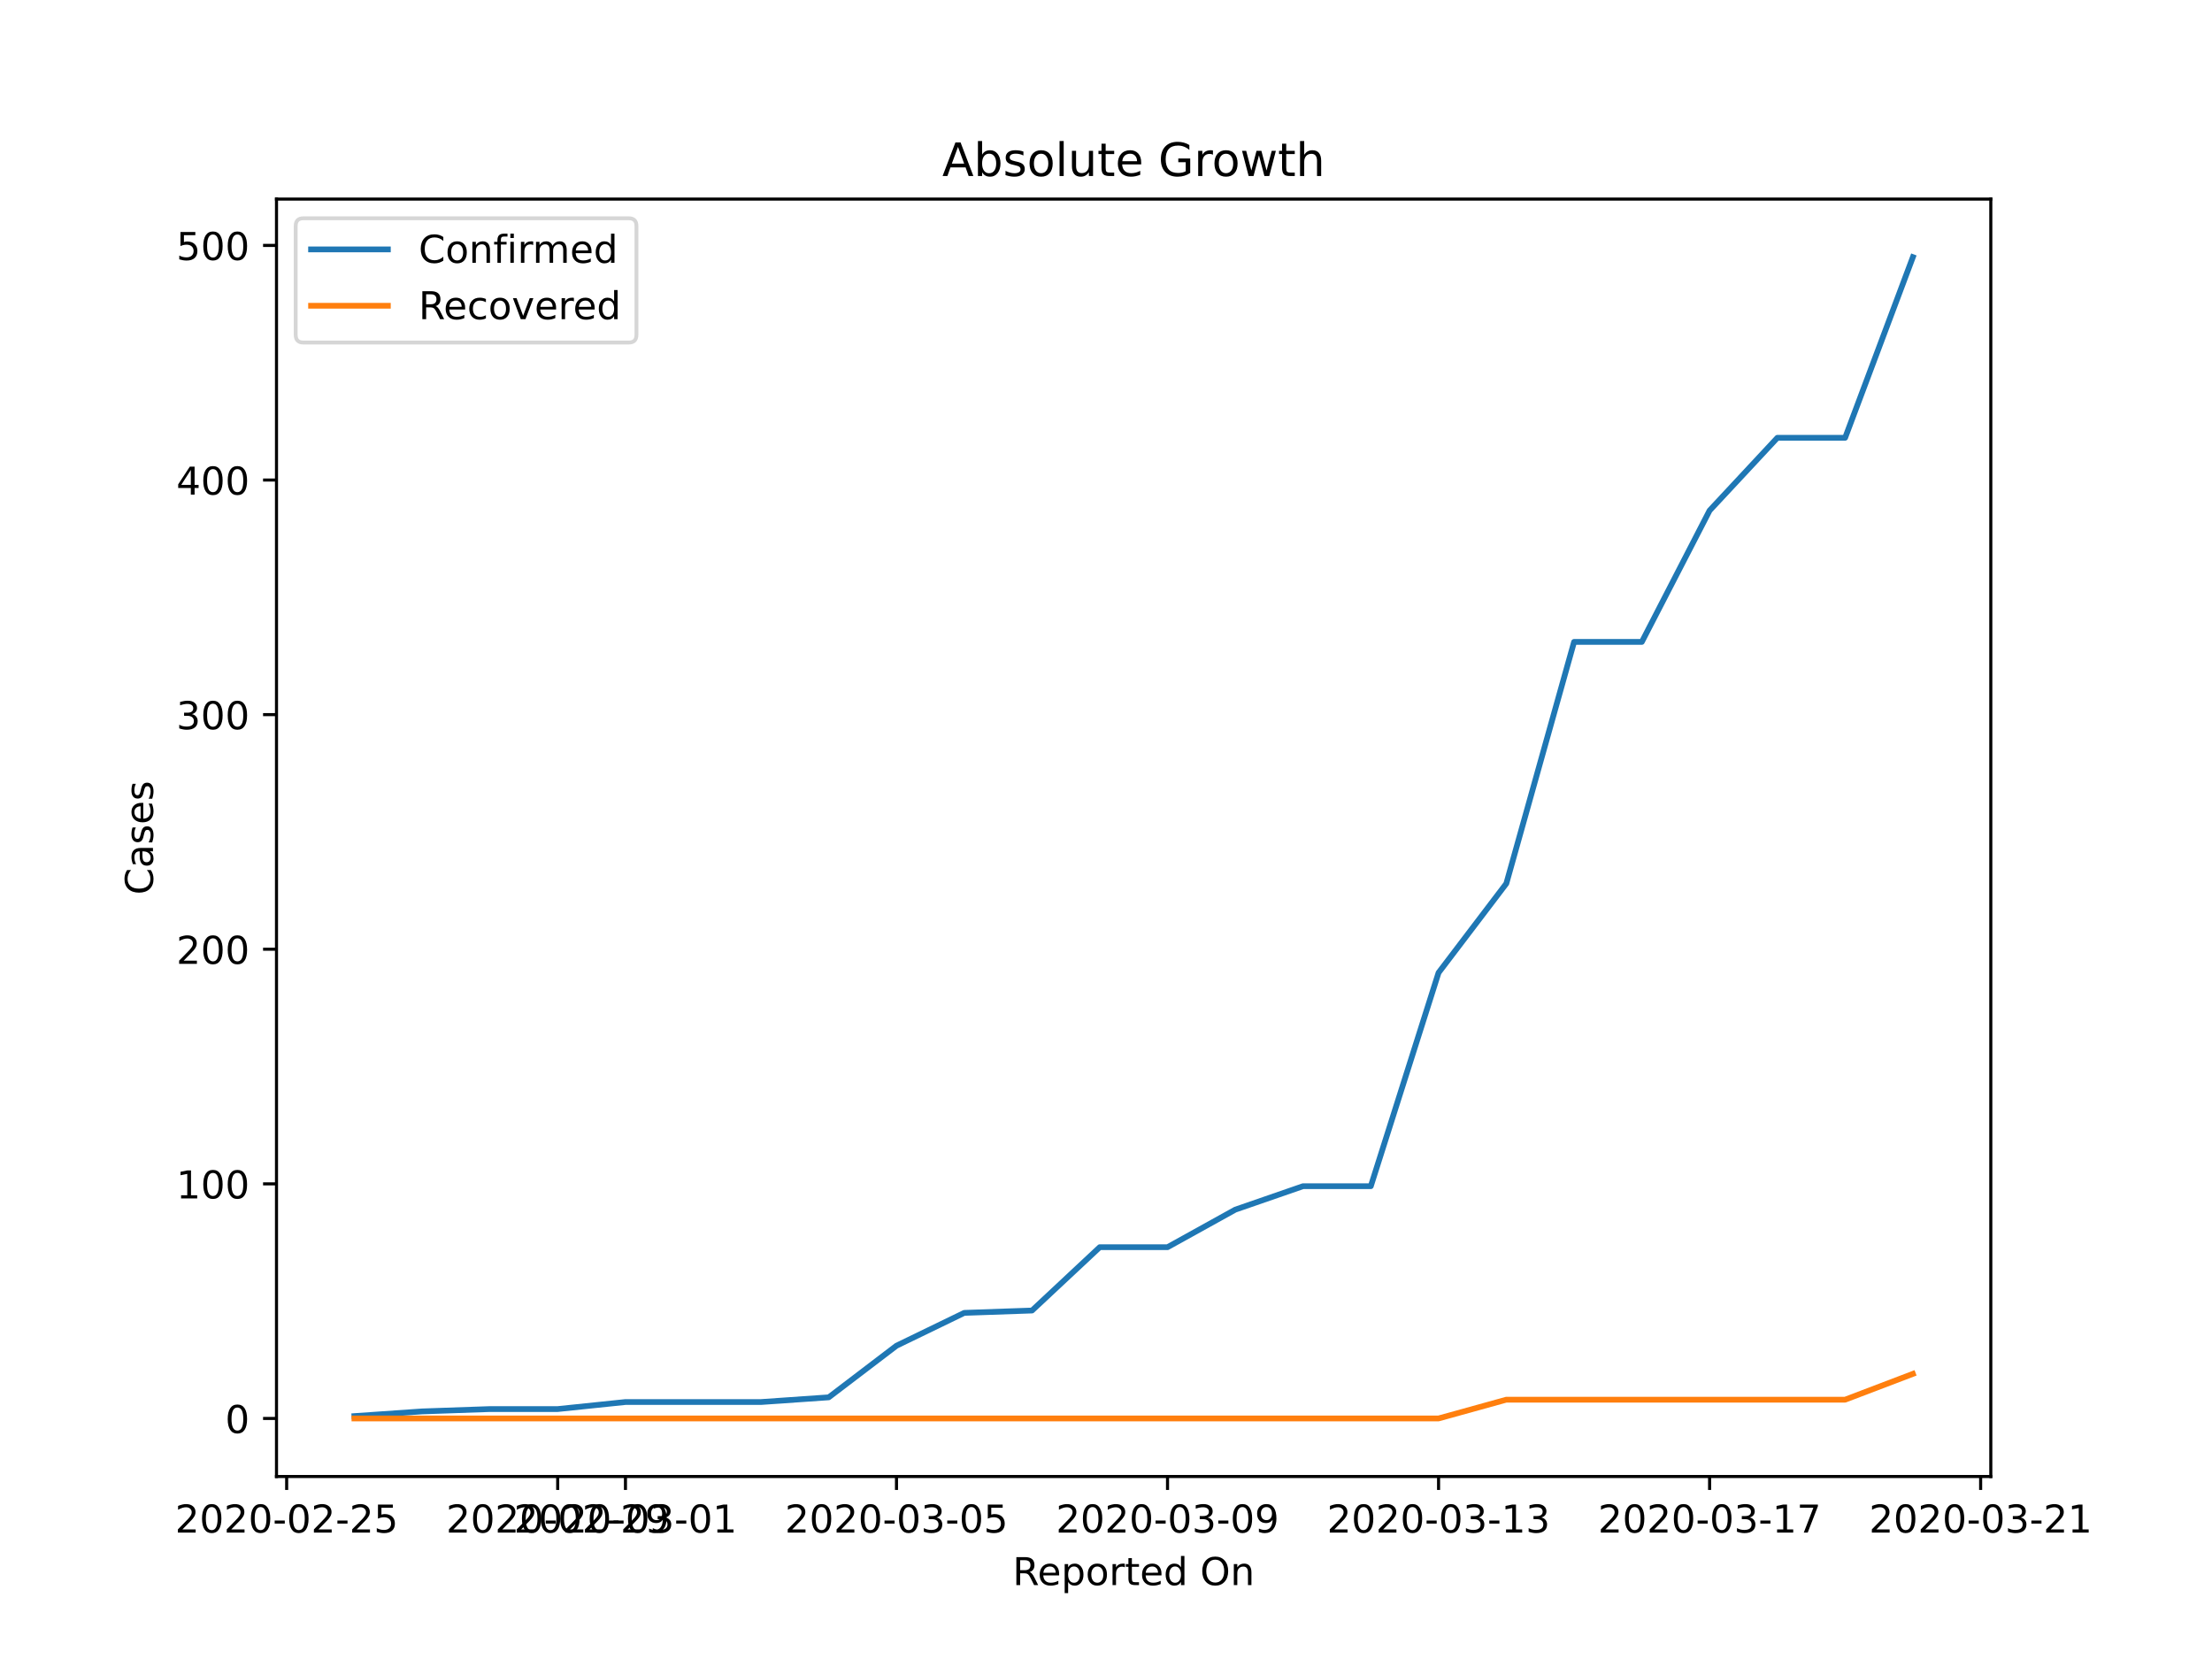
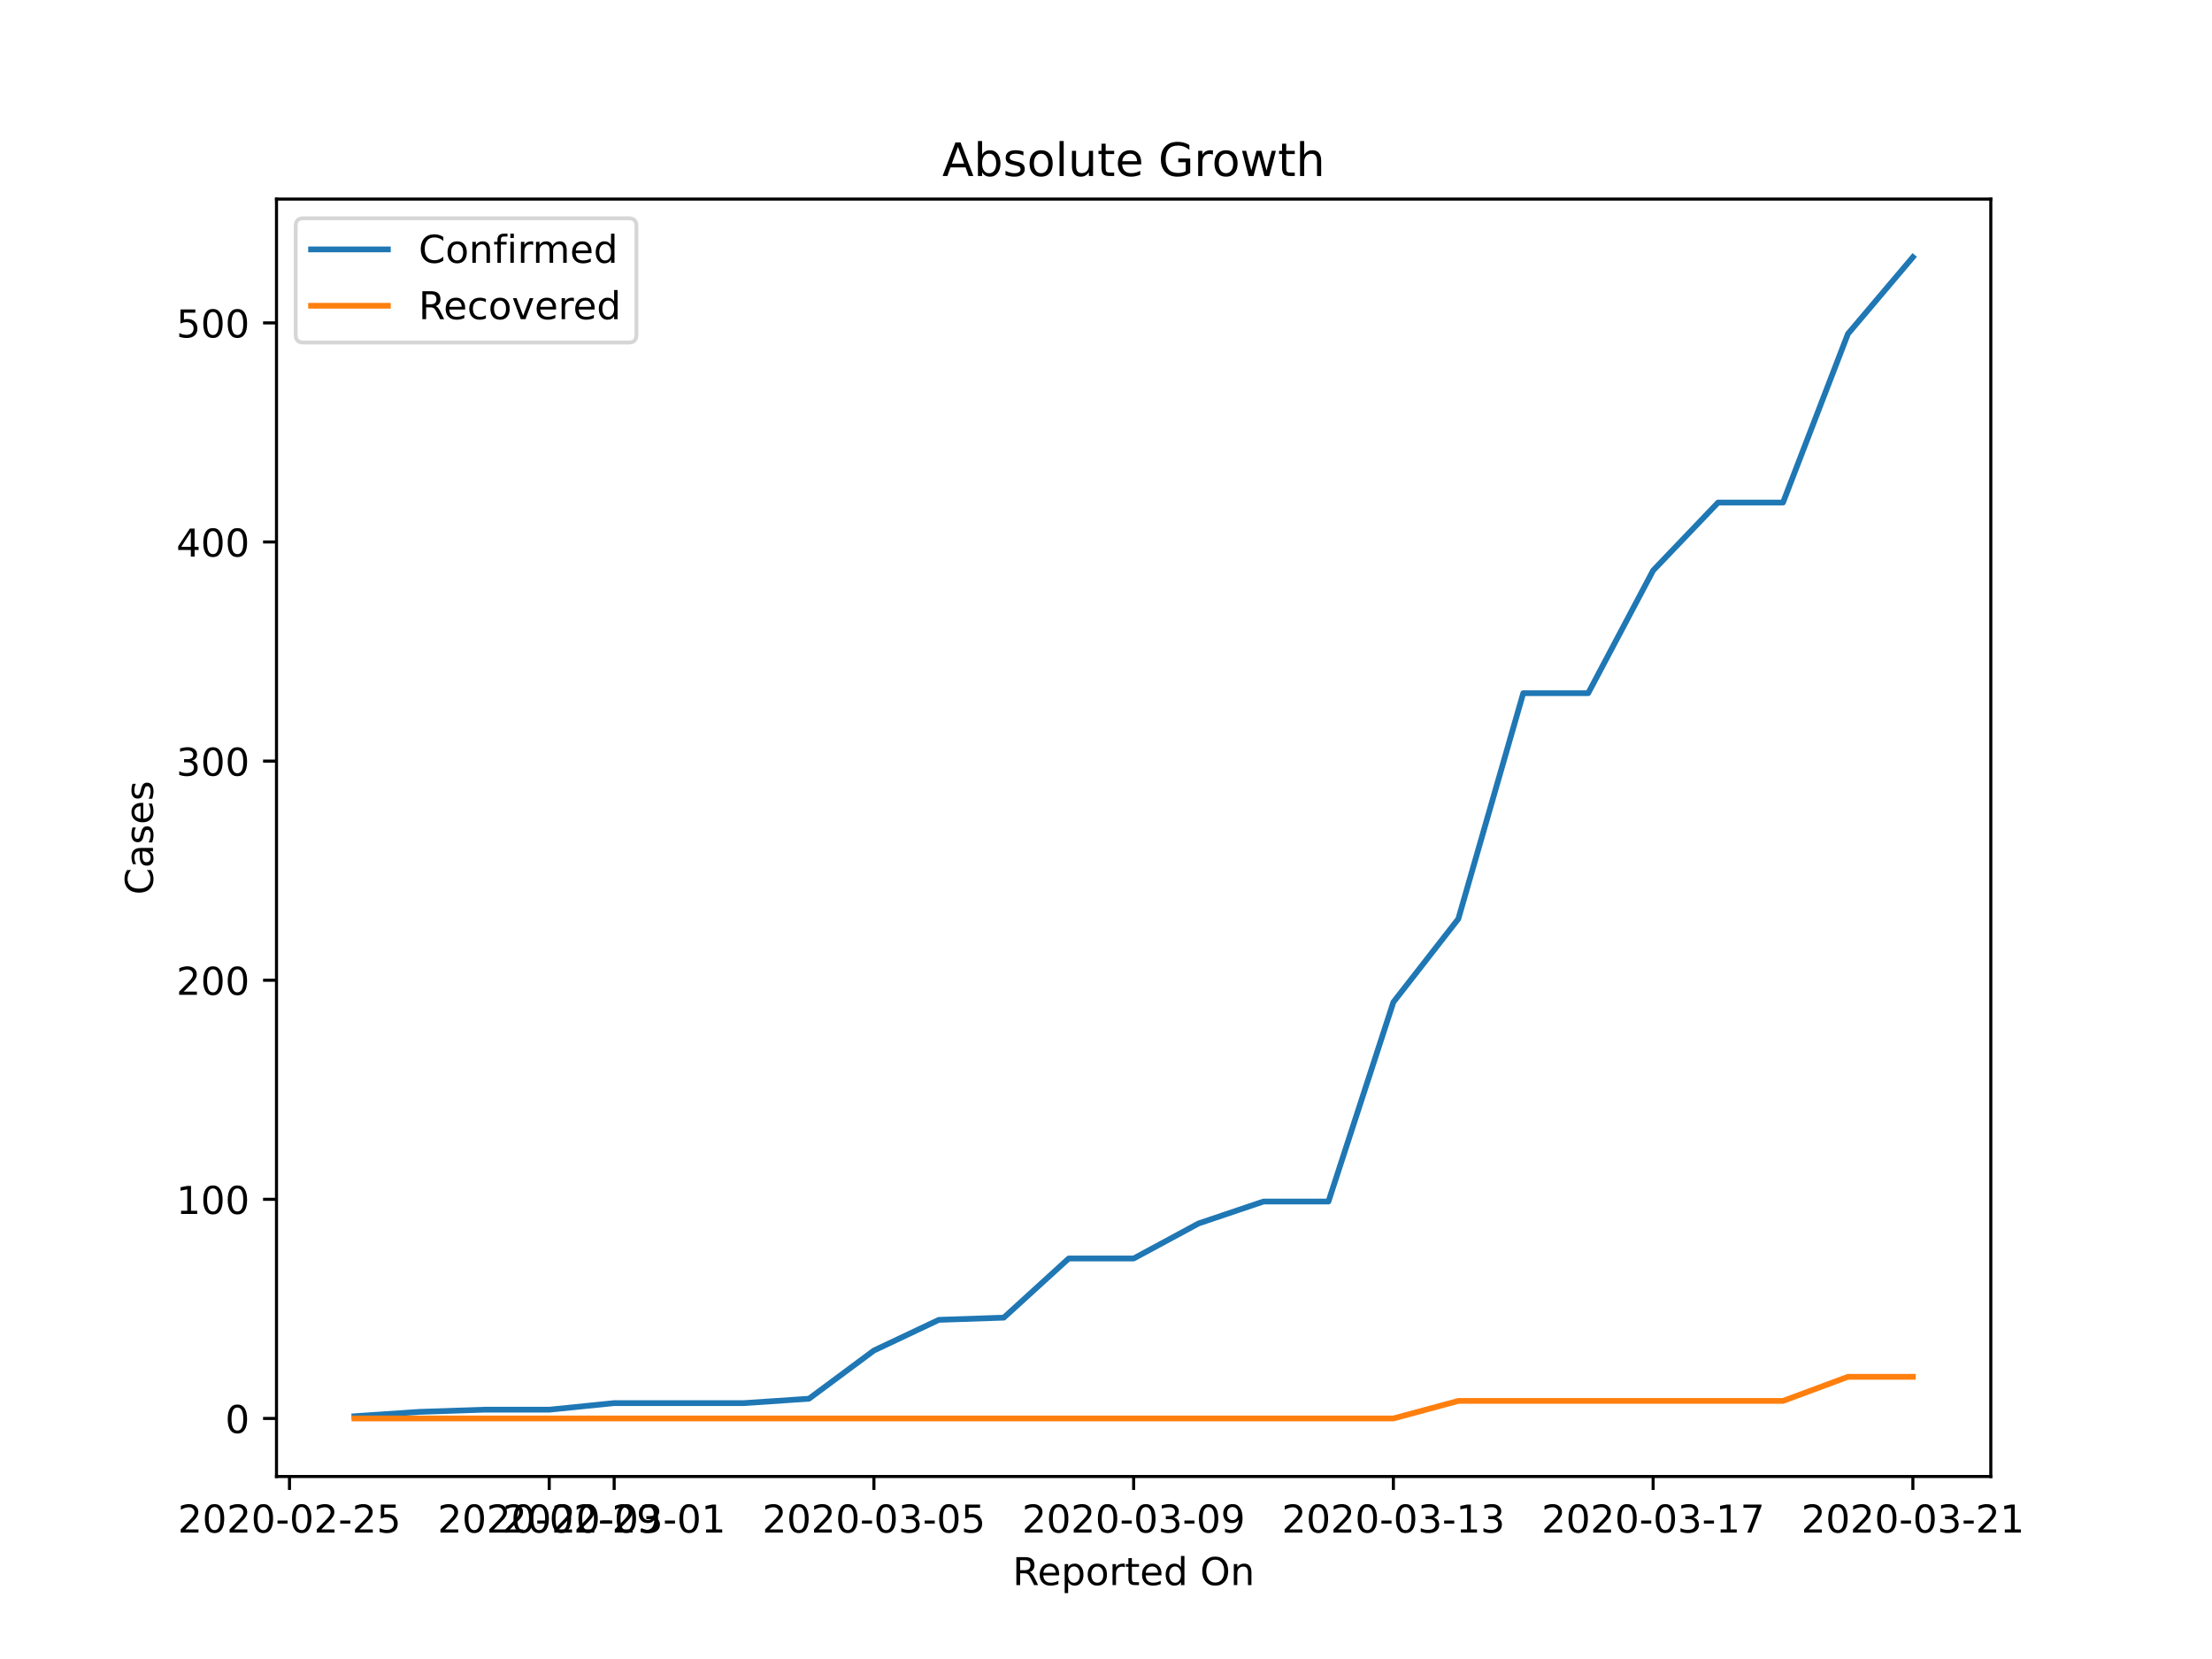
<svg xmlns="http://www.w3.org/2000/svg" xmlns:xlink="http://www.w3.org/1999/xlink" height="432pt" version="1.1" viewBox="0 0 576 432" width="576pt">
  <defs>
    <style type="text/css">
*{stroke-linecap:butt;stroke-linejoin:round;}
  </style>
  </defs>
  <g id="figure_1">
    <g id="patch_1">
      <path d="M 0 432  L 576 432  L 576 0  L 0 0  z " style="fill:#ffffff;" />
    </g>
    <g id="axes_1">
      <g id="patch_2">
        <path d="M 72 384.48  L 518.4 384.48  L 518.4 51.84  L 72 51.84  z " style="fill:#ffffff;" />
      </g>
      <g id="matplotlib.axis_1">
        <g id="xtick_1">
          <g id="line2d_1">
            <defs>
-               <path d="M 0 0  L 0 3.5  " id="m8ce89a7903" style="stroke:#000000;stroke-width:0.8;" />
-             </defs>
-             <g>
-               <use style="stroke:#000000;stroke-width:0.8;" x="74.647" xlink:href="#m8ce89a7903" y="384.48" />
+               <path d="M 0 0  L 0 3.5  " id="mc4f2604d5c" style="stroke:#000000;stroke-width:0.8;" />
+             </defs>
+             <g>
+               <use style="stroke:#000000;stroke-width:0.8;" x="75.382" xlink:href="#mc4f2604d5c" y="384.48" />
            </g>
          </g>
          <g id="text_1">
            <defs>
              <path d="M 19.188 8.297  L 53.609 8.297  L 53.609 0  L 7.328 0  L 7.328 8.297  Q 12.938 14.109 22.625 23.891  Q 32.328 33.688 34.812 36.531  Q 39.547 41.844 41.422 45.531  Q 43.312 49.219 43.312 52.781  Q 43.312 58.594 39.234 62.25  Q 35.156 65.922 28.609 65.922  Q 23.969 65.922 18.812 64.312  Q 13.672 62.703 7.812 59.422  L 7.812 69.391  Q 13.766 71.781 18.938 73  Q 24.125 74.219 28.422 74.219  Q 39.75 74.219 46.484 68.547  Q 53.219 62.891 53.219 53.422  Q 53.219 48.922 51.531 44.891  Q 49.859 40.875 45.406 35.406  Q 44.188 33.984 37.641 27.219  Q 31.109 20.453 19.188 8.297  z " id="DejaVuSans-50" />
              <path d="M 31.781 66.406  Q 24.172 66.406 20.328 58.906  Q 16.5 51.422 16.5 36.375  Q 16.5 21.391 20.328 13.891  Q 24.172 6.391 31.781 6.391  Q 39.453 6.391 43.281 13.891  Q 47.125 21.391 47.125 36.375  Q 47.125 51.422 43.281 58.906  Q 39.453 66.406 31.781 66.406  z M 31.781 74.219  Q 44.047 74.219 50.516 64.516  Q 56.984 54.828 56.984 36.375  Q 56.984 17.969 50.516 8.266  Q 44.047 -1.422 31.781 -1.422  Q 19.531 -1.422 13.062 8.266  Q 6.594 17.969 6.594 36.375  Q 6.594 54.828 13.062 64.516  Q 19.531 74.219 31.781 74.219  z " id="DejaVuSans-48" />
              <path d="M 4.891 31.391  L 31.203 31.391  L 31.203 23.391  L 4.891 23.391  z " id="DejaVuSans-45" />
              <path d="M 10.797 72.906  L 49.516 72.906  L 49.516 64.594  L 19.828 64.594  L 19.828 46.734  Q 21.969 47.469 24.109 47.828  Q 26.266 48.188 28.422 48.188  Q 40.625 48.188 47.75 41.5  Q 54.891 34.812 54.891 23.391  Q 54.891 11.625 47.562 5.094  Q 40.234 -1.422 26.906 -1.422  Q 22.312 -1.422 17.547 -0.641  Q 12.797 0.141 7.719 1.703  L 7.719 11.625  Q 12.109 9.234 16.797 8.062  Q 21.484 6.891 26.703 6.891  Q 35.156 6.891 40.078 11.328  Q 45.016 15.766 45.016 23.391  Q 45.016 31 40.078 35.438  Q 35.156 39.891 26.703 39.891  Q 22.75 39.891 18.812 39.016  Q 14.891 38.141 10.797 36.281  z " id="DejaVuSans-53" />
            </defs>
-             <g transform="translate(45.58883 399.0784)scale(0.1 -0.1)">
+             <g transform="translate(46.32401 399.0784)scale(0.1 -0.1)">
              <use xlink:href="#DejaVuSans-50" />
              <use x="63.623" xlink:href="#DejaVuSans-48" />
              <use x="127.246" xlink:href="#DejaVuSans-50" />
              <use x="190.869" xlink:href="#DejaVuSans-48" />
              <use x="254.492" xlink:href="#DejaVuSans-45" />
              <use x="290.576" xlink:href="#DejaVuSans-48" />
              <use x="354.199" xlink:href="#DejaVuSans-50" />
              <use x="417.822" xlink:href="#DejaVuSans-45" />
              <use x="453.906" xlink:href="#DejaVuSans-50" />
              <use x="517.529" xlink:href="#DejaVuSans-53" />
            </g>
          </g>
        </g>
        <g id="xtick_2">
          <g id="line2d_2">
            <g>
-               <use style="stroke:#000000;stroke-width:0.8;" x="145.224" xlink:href="#m8ce89a7903" y="384.48" />
+               <use style="stroke:#000000;stroke-width:0.8;" x="143.018" xlink:href="#mc4f2604d5c" y="384.48" />
            </g>
          </g>
          <g id="text_2">
            <defs>
              <path d="M 10.984 1.516  L 10.984 10.5  Q 14.703 8.734 18.5 7.812  Q 22.312 6.891 25.984 6.891  Q 35.75 6.891 40.891 13.453  Q 46.047 20.016 46.781 33.406  Q 43.953 29.203 39.594 26.953  Q 35.25 24.703 29.984 24.703  Q 19.047 24.703 12.672 31.312  Q 6.297 37.938 6.297 49.422  Q 6.297 60.641 12.938 67.422  Q 19.578 74.219 30.609 74.219  Q 43.266 74.219 49.922 64.516  Q 56.594 54.828 56.594 36.375  Q 56.594 19.141 48.406 8.859  Q 40.234 -1.422 26.422 -1.422  Q 22.703 -1.422 18.891 -0.688  Q 15.094 0.047 10.984 1.516  z M 30.609 32.422  Q 37.25 32.422 41.125 36.953  Q 45.016 41.5 45.016 49.422  Q 45.016 57.281 41.125 61.844  Q 37.25 66.406 30.609 66.406  Q 23.969 66.406 20.094 61.844  Q 16.219 57.281 16.219 49.422  Q 16.219 41.5 20.094 36.953  Q 23.969 32.422 30.609 32.422  z " id="DejaVuSans-57" />
            </defs>
-             <g transform="translate(116.1659 399.0784)scale(0.1 -0.1)">
+             <g transform="translate(113.9604 399.0784)scale(0.1 -0.1)">
              <use xlink:href="#DejaVuSans-50" />
              <use x="63.623" xlink:href="#DejaVuSans-48" />
              <use x="127.246" xlink:href="#DejaVuSans-50" />
              <use x="190.869" xlink:href="#DejaVuSans-48" />
              <use x="254.492" xlink:href="#DejaVuSans-45" />
              <use x="290.576" xlink:href="#DejaVuSans-48" />
              <use x="354.199" xlink:href="#DejaVuSans-50" />
              <use x="417.822" xlink:href="#DejaVuSans-45" />
              <use x="453.906" xlink:href="#DejaVuSans-50" />
              <use x="517.529" xlink:href="#DejaVuSans-57" />
            </g>
          </g>
        </g>
        <g id="xtick_3">
          <g id="line2d_3">
            <g>
-               <use style="stroke:#000000;stroke-width:0.8;" x="162.868" xlink:href="#m8ce89a7903" y="384.48" />
+               <use style="stroke:#000000;stroke-width:0.8;" x="159.927" xlink:href="#mc4f2604d5c" y="384.48" />
            </g>
          </g>
          <g id="text_3">
            <defs>
              <path d="M 40.578 39.312  Q 47.656 37.797 51.625 33  Q 55.609 28.219 55.609 21.188  Q 55.609 10.406 48.188 4.484  Q 40.766 -1.422 27.094 -1.422  Q 22.516 -1.422 17.656 -0.516  Q 12.797 0.391 7.625 2.203  L 7.625 11.719  Q 11.719 9.328 16.594 8.109  Q 21.484 6.891 26.812 6.891  Q 36.078 6.891 40.938 10.547  Q 45.797 14.203 45.797 21.188  Q 45.797 27.641 41.281 31.266  Q 36.766 34.906 28.719 34.906  L 20.219 34.906  L 20.219 43.016  L 29.109 43.016  Q 36.375 43.016 40.234 45.922  Q 44.094 48.828 44.094 54.297  Q 44.094 59.906 40.109 62.906  Q 36.141 65.922 28.719 65.922  Q 24.656 65.922 20.016 65.031  Q 15.375 64.156 9.812 62.312  L 9.812 71.094  Q 15.438 72.656 20.344 73.438  Q 25.25 74.219 29.594 74.219  Q 40.828 74.219 47.359 69.109  Q 53.906 64.016 53.906 55.328  Q 53.906 49.266 50.438 45.094  Q 46.969 40.922 40.578 39.312  z " id="DejaVuSans-51" />
              <path d="M 12.406 8.297  L 28.516 8.297  L 28.516 63.922  L 10.984 60.406  L 10.984 69.391  L 28.422 72.906  L 38.281 72.906  L 38.281 8.297  L 54.391 8.297  L 54.391 0  L 12.406 0  z " id="DejaVuSans-49" />
            </defs>
-             <g transform="translate(133.8102 399.0784)scale(0.1 -0.1)">
+             <g transform="translate(130.8695 399.0784)scale(0.1 -0.1)">
              <use xlink:href="#DejaVuSans-50" />
              <use x="63.623" xlink:href="#DejaVuSans-48" />
              <use x="127.246" xlink:href="#DejaVuSans-50" />
              <use x="190.869" xlink:href="#DejaVuSans-48" />
              <use x="254.492" xlink:href="#DejaVuSans-45" />
              <use x="290.576" xlink:href="#DejaVuSans-48" />
              <use x="354.199" xlink:href="#DejaVuSans-51" />
              <use x="417.822" xlink:href="#DejaVuSans-45" />
              <use x="453.906" xlink:href="#DejaVuSans-48" />
              <use x="517.529" xlink:href="#DejaVuSans-49" />
            </g>
          </g>
        </g>
        <g id="xtick_4">
          <g id="line2d_4">
            <g>
-               <use style="stroke:#000000;stroke-width:0.8;" x="233.445" xlink:href="#m8ce89a7903" y="384.48" />
+               <use style="stroke:#000000;stroke-width:0.8;" x="227.564" xlink:href="#mc4f2604d5c" y="384.48" />
            </g>
          </g>
          <g id="text_4">
-             <g transform="translate(204.3872 399.0784)scale(0.1 -0.1)">
+             <g transform="translate(198.5058 399.0784)scale(0.1 -0.1)">
              <use xlink:href="#DejaVuSans-50" />
              <use x="63.623" xlink:href="#DejaVuSans-48" />
              <use x="127.246" xlink:href="#DejaVuSans-50" />
              <use x="190.869" xlink:href="#DejaVuSans-48" />
              <use x="254.492" xlink:href="#DejaVuSans-45" />
              <use x="290.576" xlink:href="#DejaVuSans-48" />
              <use x="354.199" xlink:href="#DejaVuSans-51" />
              <use x="417.822" xlink:href="#DejaVuSans-45" />
              <use x="453.906" xlink:href="#DejaVuSans-48" />
              <use x="517.529" xlink:href="#DejaVuSans-53" />
            </g>
          </g>
        </g>
        <g id="xtick_5">
          <g id="line2d_5">
            <g>
-               <use style="stroke:#000000;stroke-width:0.8;" x="304.022" xlink:href="#m8ce89a7903" y="384.48" />
+               <use style="stroke:#000000;stroke-width:0.8;" x="295.2" xlink:href="#mc4f2604d5c" y="384.48" />
            </g>
          </g>
          <g id="text_5">
-             <g transform="translate(274.9643 399.0784)scale(0.1 -0.1)">
+             <g transform="translate(266.1422 399.0784)scale(0.1 -0.1)">
              <use xlink:href="#DejaVuSans-50" />
              <use x="63.623" xlink:href="#DejaVuSans-48" />
              <use x="127.246" xlink:href="#DejaVuSans-50" />
              <use x="190.869" xlink:href="#DejaVuSans-48" />
              <use x="254.492" xlink:href="#DejaVuSans-45" />
              <use x="290.576" xlink:href="#DejaVuSans-48" />
              <use x="354.199" xlink:href="#DejaVuSans-51" />
              <use x="417.822" xlink:href="#DejaVuSans-45" />
              <use x="453.906" xlink:href="#DejaVuSans-48" />
              <use x="517.529" xlink:href="#DejaVuSans-57" />
            </g>
          </g>
        </g>
        <g id="xtick_6">
          <g id="line2d_6">
            <g>
-               <use style="stroke:#000000;stroke-width:0.8;" x="374.599" xlink:href="#m8ce89a7903" y="384.48" />
+               <use style="stroke:#000000;stroke-width:0.8;" x="362.836" xlink:href="#mc4f2604d5c" y="384.48" />
            </g>
          </g>
          <g id="text_6">
-             <g transform="translate(345.5414 399.0784)scale(0.1 -0.1)">
+             <g transform="translate(333.7786 399.0784)scale(0.1 -0.1)">
              <use xlink:href="#DejaVuSans-50" />
              <use x="63.623" xlink:href="#DejaVuSans-48" />
              <use x="127.246" xlink:href="#DejaVuSans-50" />
              <use x="190.869" xlink:href="#DejaVuSans-48" />
              <use x="254.492" xlink:href="#DejaVuSans-45" />
              <use x="290.576" xlink:href="#DejaVuSans-48" />
              <use x="354.199" xlink:href="#DejaVuSans-51" />
              <use x="417.822" xlink:href="#DejaVuSans-45" />
              <use x="453.906" xlink:href="#DejaVuSans-49" />
              <use x="517.529" xlink:href="#DejaVuSans-51" />
            </g>
          </g>
        </g>
        <g id="xtick_7">
          <g id="line2d_7">
            <g>
-               <use style="stroke:#000000;stroke-width:0.8;" x="445.176" xlink:href="#m8ce89a7903" y="384.48" />
+               <use style="stroke:#000000;stroke-width:0.8;" x="430.473" xlink:href="#mc4f2604d5c" y="384.48" />
            </g>
          </g>
          <g id="text_7">
            <defs>
              <path d="M 8.203 72.906  L 55.078 72.906  L 55.078 68.703  L 28.609 0  L 18.312 0  L 43.219 64.594  L 8.203 64.594  z " id="DejaVuSans-55" />
            </defs>
-             <g transform="translate(416.1185 399.0784)scale(0.1 -0.1)">
+             <g transform="translate(401.4149 399.0784)scale(0.1 -0.1)">
              <use xlink:href="#DejaVuSans-50" />
              <use x="63.623" xlink:href="#DejaVuSans-48" />
              <use x="127.246" xlink:href="#DejaVuSans-50" />
              <use x="190.869" xlink:href="#DejaVuSans-48" />
              <use x="254.492" xlink:href="#DejaVuSans-45" />
              <use x="290.576" xlink:href="#DejaVuSans-48" />
              <use x="354.199" xlink:href="#DejaVuSans-51" />
              <use x="417.822" xlink:href="#DejaVuSans-45" />
              <use x="453.906" xlink:href="#DejaVuSans-49" />
              <use x="517.529" xlink:href="#DejaVuSans-55" />
            </g>
          </g>
        </g>
        <g id="xtick_8">
          <g id="line2d_8">
            <g>
-               <use style="stroke:#000000;stroke-width:0.8;" x="515.753" xlink:href="#m8ce89a7903" y="384.48" />
+               <use style="stroke:#000000;stroke-width:0.8;" x="498.109" xlink:href="#mc4f2604d5c" y="384.48" />
            </g>
          </g>
          <g id="text_8">
-             <g transform="translate(486.6955 399.0784)scale(0.1 -0.1)">
+             <g transform="translate(469.0513 399.0784)scale(0.1 -0.1)">
              <use xlink:href="#DejaVuSans-50" />
              <use x="63.623" xlink:href="#DejaVuSans-48" />
              <use x="127.246" xlink:href="#DejaVuSans-50" />
              <use x="190.869" xlink:href="#DejaVuSans-48" />
              <use x="254.492" xlink:href="#DejaVuSans-45" />
              <use x="290.576" xlink:href="#DejaVuSans-48" />
              <use x="354.199" xlink:href="#DejaVuSans-51" />
              <use x="417.822" xlink:href="#DejaVuSans-45" />
              <use x="453.906" xlink:href="#DejaVuSans-50" />
              <use x="517.529" xlink:href="#DejaVuSans-49" />
            </g>
          </g>
        </g>
        <g id="text_9">
          <defs>
            <path d="M 44.391 34.188  Q 47.562 33.109 50.562 29.594  Q 53.562 26.078 56.594 19.922  L 66.609 0  L 56 0  L 46.688 18.703  Q 43.062 26.031 39.672 28.422  Q 36.281 30.812 30.422 30.812  L 19.672 30.812  L 19.672 0  L 9.812 0  L 9.812 72.906  L 32.078 72.906  Q 44.578 72.906 50.734 67.672  Q 56.891 62.453 56.891 51.906  Q 56.891 45.016 53.688 40.469  Q 50.484 35.938 44.391 34.188  z M 19.672 64.797  L 19.672 38.922  L 32.078 38.922  Q 39.203 38.922 42.844 42.219  Q 46.484 45.516 46.484 51.906  Q 46.484 58.297 42.844 61.547  Q 39.203 64.797 32.078 64.797  z " id="DejaVuSans-82" />
            <path d="M 56.203 29.594  L 56.203 25.203  L 14.891 25.203  Q 15.484 15.922 20.484 11.062  Q 25.484 6.203 34.422 6.203  Q 39.594 6.203 44.453 7.469  Q 49.312 8.734 54.109 11.281  L 54.109 2.781  Q 49.266 0.734 44.188 -0.344  Q 39.109 -1.422 33.891 -1.422  Q 20.797 -1.422 13.156 6.188  Q 5.516 13.812 5.516 26.812  Q 5.516 40.234 12.766 48.109  Q 20.016 56 32.328 56  Q 43.359 56 49.781 48.891  Q 56.203 41.797 56.203 29.594  z M 47.219 32.234  Q 47.125 39.594 43.094 43.984  Q 39.062 48.391 32.422 48.391  Q 24.906 48.391 20.391 44.141  Q 15.875 39.891 15.188 32.172  z " id="DejaVuSans-101" />
            <path d="M 18.109 8.203  L 18.109 -20.797  L 9.078 -20.797  L 9.078 54.688  L 18.109 54.688  L 18.109 46.391  Q 20.953 51.266 25.266 53.625  Q 29.594 56 35.594 56  Q 45.562 56 51.781 48.094  Q 58.016 40.188 58.016 27.297  Q 58.016 14.406 51.781 6.484  Q 45.562 -1.422 35.594 -1.422  Q 29.594 -1.422 25.266 0.953  Q 20.953 3.328 18.109 8.203  z M 48.688 27.297  Q 48.688 37.203 44.609 42.844  Q 40.531 48.484 33.406 48.484  Q 26.266 48.484 22.188 42.844  Q 18.109 37.203 18.109 27.297  Q 18.109 17.391 22.188 11.75  Q 26.266 6.109 33.406 6.109  Q 40.531 6.109 44.609 11.75  Q 48.688 17.391 48.688 27.297  z " id="DejaVuSans-112" />
            <path d="M 30.609 48.391  Q 23.391 48.391 19.188 42.75  Q 14.984 37.109 14.984 27.297  Q 14.984 17.484 19.156 11.844  Q 23.344 6.203 30.609 6.203  Q 37.797 6.203 41.984 11.859  Q 46.188 17.531 46.188 27.297  Q 46.188 37.016 41.984 42.703  Q 37.797 48.391 30.609 48.391  z M 30.609 56  Q 42.328 56 49.016 48.375  Q 55.719 40.766 55.719 27.297  Q 55.719 13.875 49.016 6.219  Q 42.328 -1.422 30.609 -1.422  Q 18.844 -1.422 12.172 6.219  Q 5.516 13.875 5.516 27.297  Q 5.516 40.766 12.172 48.375  Q 18.844 56 30.609 56  z " id="DejaVuSans-111" />
            <path d="M 41.109 46.297  Q 39.594 47.172 37.812 47.578  Q 36.031 48 33.891 48  Q 26.266 48 22.188 43.047  Q 18.109 38.094 18.109 28.812  L 18.109 0  L 9.078 0  L 9.078 54.688  L 18.109 54.688  L 18.109 46.188  Q 20.953 51.172 25.484 53.578  Q 30.031 56 36.531 56  Q 37.453 56 38.578 55.875  Q 39.703 55.766 41.062 55.516  z " id="DejaVuSans-114" />
            <path d="M 18.312 70.219  L 18.312 54.688  L 36.812 54.688  L 36.812 47.703  L 18.312 47.703  L 18.312 18.016  Q 18.312 11.328 20.141 9.422  Q 21.969 7.516 27.594 7.516  L 36.812 7.516  L 36.812 0  L 27.594 0  Q 17.188 0 13.234 3.875  Q 9.281 7.766 9.281 18.016  L 9.281 47.703  L 2.688 47.703  L 2.688 54.688  L 9.281 54.688  L 9.281 70.219  z " id="DejaVuSans-116" />
            <path d="M 45.406 46.391  L 45.406 75.984  L 54.391 75.984  L 54.391 0  L 45.406 0  L 45.406 8.203  Q 42.578 3.328 38.25 0.953  Q 33.938 -1.422 27.875 -1.422  Q 17.969 -1.422 11.734 6.484  Q 5.516 14.406 5.516 27.297  Q 5.516 40.188 11.734 48.094  Q 17.969 56 27.875 56  Q 33.938 56 38.25 53.625  Q 42.578 51.266 45.406 46.391  z M 14.797 27.297  Q 14.797 17.391 18.875 11.75  Q 22.953 6.109 30.078 6.109  Q 37.203 6.109 41.297 11.75  Q 45.406 17.391 45.406 27.297  Q 45.406 37.203 41.297 42.844  Q 37.203 48.484 30.078 48.484  Q 22.953 48.484 18.875 42.844  Q 14.797 37.203 14.797 27.297  z " id="DejaVuSans-100" />
            <path id="DejaVuSans-32" />
            <path d="M 39.406 66.219  Q 28.656 66.219 22.328 58.203  Q 16.016 50.203 16.016 36.375  Q 16.016 22.609 22.328 14.594  Q 28.656 6.594 39.406 6.594  Q 50.141 6.594 56.422 14.594  Q 62.703 22.609 62.703 36.375  Q 62.703 50.203 56.422 58.203  Q 50.141 66.219 39.406 66.219  z M 39.406 74.219  Q 54.734 74.219 63.906 63.938  Q 73.094 53.656 73.094 36.375  Q 73.094 19.141 63.906 8.859  Q 54.734 -1.422 39.406 -1.422  Q 24.031 -1.422 14.812 8.828  Q 5.609 19.094 5.609 36.375  Q 5.609 53.656 14.812 63.938  Q 24.031 74.219 39.406 74.219  z " id="DejaVuSans-79" />
            <path d="M 54.891 33.016  L 54.891 0  L 45.906 0  L 45.906 32.719  Q 45.906 40.484 42.875 44.328  Q 39.844 48.188 33.797 48.188  Q 26.516 48.188 22.312 43.547  Q 18.109 38.922 18.109 30.906  L 18.109 0  L 9.078 0  L 9.078 54.688  L 18.109 54.688  L 18.109 46.188  Q 21.344 51.125 25.703 53.562  Q 30.078 56 35.797 56  Q 45.219 56 50.047 50.172  Q 54.891 44.344 54.891 33.016  z " id="DejaVuSans-110" />
          </defs>
          <g transform="translate(263.6805 412.7566)scale(0.1 -0.1)">
            <use xlink:href="#DejaVuSans-82" />
            <use x="64.982" xlink:href="#DejaVuSans-101" />
            <use x="126.506" xlink:href="#DejaVuSans-112" />
            <use x="189.982" xlink:href="#DejaVuSans-111" />
            <use x="251.164" xlink:href="#DejaVuSans-114" />
            <use x="292.277" xlink:href="#DejaVuSans-116" />
            <use x="331.486" xlink:href="#DejaVuSans-101" />
            <use x="393.01" xlink:href="#DejaVuSans-100" />
            <use x="456.486" xlink:href="#DejaVuSans-32" />
            <use x="488.273" xlink:href="#DejaVuSans-79" />
            <use x="566.984" xlink:href="#DejaVuSans-110" />
          </g>
        </g>
      </g>
      <g id="matplotlib.axis_2">
        <g id="ytick_1">
          <g id="line2d_9">
            <defs>
-               <path d="M 0 0  L -3.5 0  " id="m820644544f" style="stroke:#000000;stroke-width:0.8;" />
-             </defs>
-             <g>
-               <use style="stroke:#000000;stroke-width:0.8;" x="72" xlink:href="#m820644544f" y="369.36" />
+               <path d="M 0 0  L -3.5 0  " id="m06d6bc8763" style="stroke:#000000;stroke-width:0.8;" />
+             </defs>
+             <g>
+               <use style="stroke:#000000;stroke-width:0.8;" x="72" xlink:href="#m06d6bc8763" y="369.36" />
            </g>
          </g>
          <g id="text_10">
            <g transform="translate(58.6375 373.1592)scale(0.1 -0.1)">
              <use xlink:href="#DejaVuSans-48" />
            </g>
          </g>
        </g>
        <g id="ytick_2">
          <g id="line2d_10">
            <g>
-               <use style="stroke:#000000;stroke-width:0.8;" x="72" xlink:href="#m820644544f" y="308.269" />
+               <use style="stroke:#000000;stroke-width:0.8;" x="72" xlink:href="#m06d6bc8763" y="312.303" />
            </g>
          </g>
          <g id="text_11">
-             <g transform="translate(45.9125 312.0683)scale(0.1 -0.1)">
+             <g transform="translate(45.9125 316.1026)scale(0.1 -0.1)">
              <use xlink:href="#DejaVuSans-49" />
              <use x="63.623" xlink:href="#DejaVuSans-48" />
              <use x="127.246" xlink:href="#DejaVuSans-48" />
            </g>
          </g>
        </g>
        <g id="ytick_3">
          <g id="line2d_11">
            <g>
-               <use style="stroke:#000000;stroke-width:0.8;" x="72" xlink:href="#m820644544f" y="247.178" />
+               <use style="stroke:#000000;stroke-width:0.8;" x="72" xlink:href="#m06d6bc8763" y="255.247" />
            </g>
          </g>
          <g id="text_12">
-             <g transform="translate(45.9125 250.9774)scale(0.1 -0.1)">
+             <g transform="translate(45.9125 259.046)scale(0.1 -0.1)">
              <use xlink:href="#DejaVuSans-50" />
              <use x="63.623" xlink:href="#DejaVuSans-48" />
              <use x="127.246" xlink:href="#DejaVuSans-48" />
            </g>
          </g>
        </g>
        <g id="ytick_4">
          <g id="line2d_12">
            <g>
-               <use style="stroke:#000000;stroke-width:0.8;" x="72" xlink:href="#m820644544f" y="186.087" />
+               <use style="stroke:#000000;stroke-width:0.8;" x="72" xlink:href="#m06d6bc8763" y="198.19" />
            </g>
          </g>
          <g id="text_13">
-             <g transform="translate(45.9125 189.8865)scale(0.1 -0.1)">
+             <g transform="translate(45.9125 201.9894)scale(0.1 -0.1)">
              <use xlink:href="#DejaVuSans-51" />
              <use x="63.623" xlink:href="#DejaVuSans-48" />
              <use x="127.246" xlink:href="#DejaVuSans-48" />
            </g>
          </g>
        </g>
        <g id="ytick_5">
          <g id="line2d_13">
            <g>
-               <use style="stroke:#000000;stroke-width:0.8;" x="72" xlink:href="#m820644544f" y="124.996" />
+               <use style="stroke:#000000;stroke-width:0.8;" x="72" xlink:href="#m06d6bc8763" y="141.134" />
            </g>
          </g>
          <g id="text_14">
            <defs>
              <path d="M 37.797 64.312  L 12.891 25.391  L 37.797 25.391  z M 35.203 72.906  L 47.609 72.906  L 47.609 25.391  L 58.016 25.391  L 58.016 17.188  L 47.609 17.188  L 47.609 0  L 37.797 0  L 37.797 17.188  L 4.891 17.188  L 4.891 26.703  z " id="DejaVuSans-52" />
            </defs>
-             <g transform="translate(45.9125 128.7956)scale(0.1 -0.1)">
+             <g transform="translate(45.9125 144.9328)scale(0.1 -0.1)">
              <use xlink:href="#DejaVuSans-52" />
              <use x="63.623" xlink:href="#DejaVuSans-48" />
              <use x="127.246" xlink:href="#DejaVuSans-48" />
            </g>
          </g>
        </g>
        <g id="ytick_6">
          <g id="line2d_14">
            <g>
-               <use style="stroke:#000000;stroke-width:0.8;" x="72" xlink:href="#m820644544f" y="63.905" />
+               <use style="stroke:#000000;stroke-width:0.8;" x="72" xlink:href="#m06d6bc8763" y="84.077" />
            </g>
          </g>
          <g id="text_15">
-             <g transform="translate(45.9125 67.70467)scale(0.1 -0.1)">
+             <g transform="translate(45.9125 87.8762)scale(0.1 -0.1)">
              <use xlink:href="#DejaVuSans-53" />
              <use x="63.623" xlink:href="#DejaVuSans-48" />
              <use x="127.246" xlink:href="#DejaVuSans-48" />
            </g>
          </g>
        </g>
        <g id="text_16">
          <defs>
            <path d="M 64.406 67.281  L 64.406 56.891  Q 59.422 61.531 53.781 63.812  Q 48.141 66.109 41.797 66.109  Q 29.297 66.109 22.656 58.469  Q 16.016 50.828 16.016 36.375  Q 16.016 21.969 22.656 14.328  Q 29.297 6.688 41.797 6.688  Q 48.141 6.688 53.781 8.984  Q 59.422 11.281 64.406 15.922  L 64.406 5.609  Q 59.234 2.094 53.438 0.328  Q 47.656 -1.422 41.219 -1.422  Q 24.656 -1.422 15.125 8.703  Q 5.609 18.844 5.609 36.375  Q 5.609 53.953 15.125 64.078  Q 24.656 74.219 41.219 74.219  Q 47.75 74.219 53.531 72.484  Q 59.328 70.75 64.406 67.281  z " id="DejaVuSans-67" />
            <path d="M 34.281 27.484  Q 23.391 27.484 19.188 25  Q 14.984 22.516 14.984 16.5  Q 14.984 11.719 18.141 8.906  Q 21.297 6.109 26.703 6.109  Q 34.188 6.109 38.703 11.406  Q 43.219 16.703 43.219 25.484  L 43.219 27.484  z M 52.203 31.203  L 52.203 0  L 43.219 0  L 43.219 8.297  Q 40.141 3.328 35.547 0.953  Q 30.953 -1.422 24.312 -1.422  Q 15.922 -1.422 10.953 3.297  Q 6 8.016 6 15.922  Q 6 25.141 12.172 29.828  Q 18.359 34.516 30.609 34.516  L 43.219 34.516  L 43.219 35.406  Q 43.219 41.609 39.141 45  Q 35.062 48.391 27.688 48.391  Q 23 48.391 18.547 47.266  Q 14.109 46.141 10.016 43.891  L 10.016 52.203  Q 14.938 54.109 19.578 55.047  Q 24.219 56 28.609 56  Q 40.484 56 46.344 49.844  Q 52.203 43.703 52.203 31.203  z " id="DejaVuSans-97" />
            <path d="M 44.281 53.078  L 44.281 44.578  Q 40.484 46.531 36.375 47.5  Q 32.281 48.484 27.875 48.484  Q 21.188 48.484 17.844 46.438  Q 14.5 44.391 14.5 40.281  Q 14.5 37.156 16.891 35.375  Q 19.281 33.594 26.516 31.984  L 29.594 31.297  Q 39.156 29.25 43.188 25.516  Q 47.219 21.781 47.219 15.094  Q 47.219 7.469 41.188 3.016  Q 35.156 -1.422 24.609 -1.422  Q 20.219 -1.422 15.453 -0.562  Q 10.688 0.297 5.422 2  L 5.422 11.281  Q 10.406 8.688 15.234 7.391  Q 20.062 6.109 24.812 6.109  Q 31.156 6.109 34.562 8.281  Q 37.984 10.453 37.984 14.406  Q 37.984 18.062 35.516 20.016  Q 33.062 21.969 24.703 23.781  L 21.578 24.516  Q 13.234 26.266 9.516 29.906  Q 5.812 33.547 5.812 39.891  Q 5.812 47.609 11.281 51.797  Q 16.75 56 26.812 56  Q 31.781 56 36.172 55.266  Q 40.578 54.547 44.281 53.078  z " id="DejaVuSans-115" />
          </defs>
          <g transform="translate(39.83281 233.0014)rotate(-90)scale(0.1 -0.1)">
            <use xlink:href="#DejaVuSans-67" />
            <use x="69.824" xlink:href="#DejaVuSans-97" />
            <use x="131.104" xlink:href="#DejaVuSans-115" />
            <use x="183.203" xlink:href="#DejaVuSans-101" />
            <use x="244.727" xlink:href="#DejaVuSans-115" />
          </g>
        </g>
      </g>
      <g id="line2d_15">
-         <path clip-path="url(#p8d2ece27a1)" d="M 498.109 66.96  L 480.465 114  L 462.821 114  L 445.176 132.938  L 427.532 167.149  L 409.888 167.149  L 392.243 230.073  L 374.599 253.287  L 356.955 308.88  L 339.311 308.88  L 321.666 314.989  L 304.022 324.764  L 286.378 324.764  L 268.734 341.258  L 251.089 341.869  L 233.445 350.422  L 215.801 363.862  L 198.157 365.084  L 180.512 365.084  L 162.868 365.084  L 145.224 366.916  L 127.579 366.916  L 109.935 367.527  L 92.291 368.749  " style="fill:none;stroke:#1f77b4;stroke-linecap:square;stroke-width:1.5;" />
+         <path clip-path="url(#pc95186d3b9)" d="M 498.109 66.96  L 481.2 86.93  L 464.291 130.863  L 447.382 130.863  L 430.473 148.551  L 413.564 180.503  L 396.655 180.503  L 379.745 239.271  L 362.836 260.952  L 345.927 312.874  L 329.018 312.874  L 312.109 318.58  L 295.2 327.709  L 278.291 327.709  L 261.382 343.114  L 244.473 343.685  L 227.564 351.672  L 210.655 364.225  L 193.745 365.366  L 176.836 365.366  L 159.927 365.366  L 143.018 367.078  L 126.109 367.078  L 109.2 367.648  L 92.291 368.789  " style="fill:none;stroke:#1f77b4;stroke-linecap:square;stroke-width:1.5;" />
      </g>
      <g id="line2d_16">
-         <path clip-path="url(#p8d2ece27a1)" d="M 498.109 357.753  L 480.465 364.473  L 462.821 364.473  L 445.176 364.473  L 427.532 364.473  L 409.888 364.473  L 392.243 364.473  L 374.599 369.36  L 356.955 369.36  L 339.311 369.36  L 321.666 369.36  L 304.022 369.36  L 286.378 369.36  L 268.734 369.36  L 251.089 369.36  L 233.445 369.36  L 215.801 369.36  L 198.157 369.36  L 180.512 369.36  L 162.868 369.36  L 145.224 369.36  L 127.579 369.36  L 109.935 369.36  L 92.291 369.36  " style="fill:none;stroke:#ff7f0e;stroke-linecap:square;stroke-width:1.5;" />
+         <path clip-path="url(#pc95186d3b9)" d="M 498.109 358.519  L 481.2 358.519  L 464.291 364.795  L 447.382 364.795  L 430.473 364.795  L 413.564 364.795  L 396.655 364.795  L 379.745 364.795  L 362.836 369.36  L 345.927 369.36  L 329.018 369.36  L 312.109 369.36  L 295.2 369.36  L 278.291 369.36  L 261.382 369.36  L 244.473 369.36  L 227.564 369.36  L 210.655 369.36  L 193.745 369.36  L 176.836 369.36  L 159.927 369.36  L 143.018 369.36  L 126.109 369.36  L 109.2 369.36  L 92.291 369.36  " style="fill:none;stroke:#ff7f0e;stroke-linecap:square;stroke-width:1.5;" />
      </g>
      <g id="patch_3">
        <path d="M 72 384.48  L 72 51.84  " style="fill:none;stroke:#000000;stroke-linecap:square;stroke-linejoin:miter;stroke-width:0.8;" />
      </g>
      <g id="patch_4">
        <path d="M 518.4 384.48  L 518.4 51.84  " style="fill:none;stroke:#000000;stroke-linecap:square;stroke-linejoin:miter;stroke-width:0.8;" />
      </g>
      <g id="patch_5">
        <path d="M 72 384.48  L 518.4 384.48  " style="fill:none;stroke:#000000;stroke-linecap:square;stroke-linejoin:miter;stroke-width:0.8;" />
      </g>
      <g id="patch_6">
        <path d="M 72 51.84  L 518.4 51.84  " style="fill:none;stroke:#000000;stroke-linecap:square;stroke-linejoin:miter;stroke-width:0.8;" />
      </g>
      <g id="text_17">
        <defs>
          <path d="M 34.188 63.188  L 20.797 26.906  L 47.609 26.906  z M 28.609 72.906  L 39.797 72.906  L 67.578 0  L 57.328 0  L 50.688 18.703  L 17.828 18.703  L 11.188 0  L 0.781 0  z " id="DejaVuSans-65" />
          <path d="M 48.688 27.297  Q 48.688 37.203 44.609 42.844  Q 40.531 48.484 33.406 48.484  Q 26.266 48.484 22.188 42.844  Q 18.109 37.203 18.109 27.297  Q 18.109 17.391 22.188 11.75  Q 26.266 6.109 33.406 6.109  Q 40.531 6.109 44.609 11.75  Q 48.688 17.391 48.688 27.297  z M 18.109 46.391  Q 20.953 51.266 25.266 53.625  Q 29.594 56 35.594 56  Q 45.562 56 51.781 48.094  Q 58.016 40.188 58.016 27.297  Q 58.016 14.406 51.781 6.484  Q 45.562 -1.422 35.594 -1.422  Q 29.594 -1.422 25.266 0.953  Q 20.953 3.328 18.109 8.203  L 18.109 0  L 9.078 0  L 9.078 75.984  L 18.109 75.984  z " id="DejaVuSans-98" />
          <path d="M 9.422 75.984  L 18.406 75.984  L 18.406 0  L 9.422 0  z " id="DejaVuSans-108" />
          <path d="M 8.5 21.578  L 8.5 54.688  L 17.484 54.688  L 17.484 21.922  Q 17.484 14.156 20.5 10.266  Q 23.531 6.391 29.594 6.391  Q 36.859 6.391 41.078 11.031  Q 45.312 15.672 45.312 23.688  L 45.312 54.688  L 54.297 54.688  L 54.297 0  L 45.312 0  L 45.312 8.406  Q 42.047 3.422 37.719 1  Q 33.406 -1.422 27.688 -1.422  Q 18.266 -1.422 13.375 4.438  Q 8.5 10.297 8.5 21.578  z M 31.109 56  z " id="DejaVuSans-117" />
          <path d="M 59.516 10.406  L 59.516 29.984  L 43.406 29.984  L 43.406 38.094  L 69.281 38.094  L 69.281 6.781  Q 63.578 2.734 56.688 0.656  Q 49.812 -1.422 42 -1.422  Q 24.906 -1.422 15.25 8.562  Q 5.609 18.562 5.609 36.375  Q 5.609 54.25 15.25 64.234  Q 24.906 74.219 42 74.219  Q 49.125 74.219 55.547 72.453  Q 61.969 70.703 67.391 67.281  L 67.391 56.781  Q 61.922 61.422 55.766 63.766  Q 49.609 66.109 42.828 66.109  Q 29.438 66.109 22.719 58.641  Q 16.016 51.172 16.016 36.375  Q 16.016 21.625 22.719 14.156  Q 29.438 6.688 42.828 6.688  Q 48.047 6.688 52.141 7.594  Q 56.25 8.5 59.516 10.406  z " id="DejaVuSans-71" />
          <path d="M 4.203 54.688  L 13.188 54.688  L 24.422 12.016  L 35.594 54.688  L 46.188 54.688  L 57.422 12.016  L 68.609 54.688  L 77.594 54.688  L 63.281 0  L 52.688 0  L 40.922 44.828  L 29.109 0  L 18.5 0  z " id="DejaVuSans-119" />
          <path d="M 54.891 33.016  L 54.891 0  L 45.906 0  L 45.906 32.719  Q 45.906 40.484 42.875 44.328  Q 39.844 48.188 33.797 48.188  Q 26.516 48.188 22.312 43.547  Q 18.109 38.922 18.109 30.906  L 18.109 0  L 9.078 0  L 9.078 75.984  L 18.109 75.984  L 18.109 46.188  Q 21.344 51.125 25.703 53.562  Q 30.078 56 35.797 56  Q 45.219 56 50.047 50.172  Q 54.891 44.344 54.891 33.016  z " id="DejaVuSans-104" />
        </defs>
        <g transform="translate(245.3559 45.84)scale(0.12 -0.12)">
          <use xlink:href="#DejaVuSans-65" />
          <use x="68.408" xlink:href="#DejaVuSans-98" />
          <use x="131.885" xlink:href="#DejaVuSans-115" />
          <use x="183.984" xlink:href="#DejaVuSans-111" />
          <use x="245.166" xlink:href="#DejaVuSans-108" />
          <use x="272.949" xlink:href="#DejaVuSans-117" />
          <use x="336.328" xlink:href="#DejaVuSans-116" />
          <use x="375.537" xlink:href="#DejaVuSans-101" />
          <use x="437.061" xlink:href="#DejaVuSans-32" />
          <use x="468.848" xlink:href="#DejaVuSans-71" />
          <use x="546.338" xlink:href="#DejaVuSans-114" />
          <use x="585.201" xlink:href="#DejaVuSans-111" />
          <use x="646.383" xlink:href="#DejaVuSans-119" />
          <use x="728.17" xlink:href="#DejaVuSans-116" />
          <use x="767.379" xlink:href="#DejaVuSans-104" />
        </g>
      </g>
      <g id="legend_1">
        <g id="patch_7">
          <path d="M 79 89.196  L 163.728 89.196  Q 165.728 89.196 165.728 87.196  L 165.728 58.84  Q 165.728 56.84 163.728 56.84  L 79 56.84  Q 77 56.84 77 58.84  L 77 87.196  Q 77 89.196 79 89.196  z " style="fill:#ffffff;opacity:0.8;stroke:#cccccc;stroke-linejoin:miter;" />
        </g>
        <g id="line2d_17">
          <path d="M 81 64.938  L 101 64.938  " style="fill:none;stroke:#1f77b4;stroke-linecap:square;stroke-width:1.5;" />
        </g>
        <g id="line2d_18" />
        <g id="text_18">
          <defs>
            <path d="M 37.109 75.984  L 37.109 68.5  L 28.516 68.5  Q 23.688 68.5 21.797 66.547  Q 19.922 64.594 19.922 59.516  L 19.922 54.688  L 34.719 54.688  L 34.719 47.703  L 19.922 47.703  L 19.922 0  L 10.891 0  L 10.891 47.703  L 2.297 47.703  L 2.297 54.688  L 10.891 54.688  L 10.891 58.5  Q 10.891 67.625 15.141 71.797  Q 19.391 75.984 28.609 75.984  z " id="DejaVuSans-102" />
            <path d="M 9.422 54.688  L 18.406 54.688  L 18.406 0  L 9.422 0  z M 9.422 75.984  L 18.406 75.984  L 18.406 64.594  L 9.422 64.594  z " id="DejaVuSans-105" />
            <path d="M 52 44.188  Q 55.375 50.25 60.062 53.125  Q 64.75 56 71.094 56  Q 79.641 56 84.281 50.016  Q 88.922 44.047 88.922 33.016  L 88.922 0  L 79.891 0  L 79.891 32.719  Q 79.891 40.578 77.094 44.375  Q 74.312 48.188 68.609 48.188  Q 61.625 48.188 57.562 43.547  Q 53.516 38.922 53.516 30.906  L 53.516 0  L 44.484 0  L 44.484 32.719  Q 44.484 40.625 41.703 44.406  Q 38.922 48.188 33.109 48.188  Q 26.219 48.188 22.156 43.531  Q 18.109 38.875 18.109 30.906  L 18.109 0  L 9.078 0  L 9.078 54.688  L 18.109 54.688  L 18.109 46.188  Q 21.188 51.219 25.484 53.609  Q 29.781 56 35.688 56  Q 41.656 56 45.828 52.969  Q 50 49.953 52 44.188  z " id="DejaVuSans-109" />
          </defs>
          <g transform="translate(109 68.43844)scale(0.1 -0.1)">
            <use xlink:href="#DejaVuSans-67" />
            <use x="69.824" xlink:href="#DejaVuSans-111" />
            <use x="131.006" xlink:href="#DejaVuSans-110" />
            <use x="194.385" xlink:href="#DejaVuSans-102" />
            <use x="229.59" xlink:href="#DejaVuSans-105" />
            <use x="257.373" xlink:href="#DejaVuSans-114" />
            <use x="296.736" xlink:href="#DejaVuSans-109" />
            <use x="394.148" xlink:href="#DejaVuSans-101" />
            <use x="455.672" xlink:href="#DejaVuSans-100" />
          </g>
        </g>
        <g id="line2d_19">
          <path d="M 81 79.617  L 101 79.617  " style="fill:none;stroke:#ff7f0e;stroke-linecap:square;stroke-width:1.5;" />
        </g>
        <g id="line2d_20" />
        <g id="text_19">
          <defs>
            <path d="M 48.781 52.594  L 48.781 44.188  Q 44.969 46.297 41.141 47.344  Q 37.312 48.391 33.406 48.391  Q 24.656 48.391 19.812 42.844  Q 14.984 37.312 14.984 27.297  Q 14.984 17.281 19.812 11.734  Q 24.656 6.203 33.406 6.203  Q 37.312 6.203 41.141 7.25  Q 44.969 8.297 48.781 10.406  L 48.781 2.094  Q 45.016 0.344 40.984 -0.531  Q 36.969 -1.422 32.422 -1.422  Q 20.062 -1.422 12.781 6.344  Q 5.516 14.109 5.516 27.297  Q 5.516 40.672 12.859 48.328  Q 20.219 56 33.016 56  Q 37.156 56 41.109 55.141  Q 45.062 54.297 48.781 52.594  z " id="DejaVuSans-99" />
            <path d="M 2.984 54.688  L 12.5 54.688  L 29.594 8.797  L 46.688 54.688  L 56.203 54.688  L 35.688 0  L 23.484 0  z " id="DejaVuSans-118" />
          </defs>
          <g transform="translate(109 83.11656)scale(0.1 -0.1)">
            <use xlink:href="#DejaVuSans-82" />
            <use x="64.982" xlink:href="#DejaVuSans-101" />
            <use x="126.506" xlink:href="#DejaVuSans-99" />
            <use x="181.486" xlink:href="#DejaVuSans-111" />
            <use x="242.668" xlink:href="#DejaVuSans-118" />
            <use x="301.848" xlink:href="#DejaVuSans-101" />
            <use x="363.371" xlink:href="#DejaVuSans-114" />
            <use x="402.234" xlink:href="#DejaVuSans-101" />
            <use x="463.758" xlink:href="#DejaVuSans-100" />
          </g>
        </g>
      </g>
    </g>
  </g>
  <defs>
-     <clipPath id="p8d2ece27a1">
+     <clipPath id="pc95186d3b9">
      <rect height="332.64" width="446.4" x="72" y="51.84" />
    </clipPath>
  </defs>
</svg>
